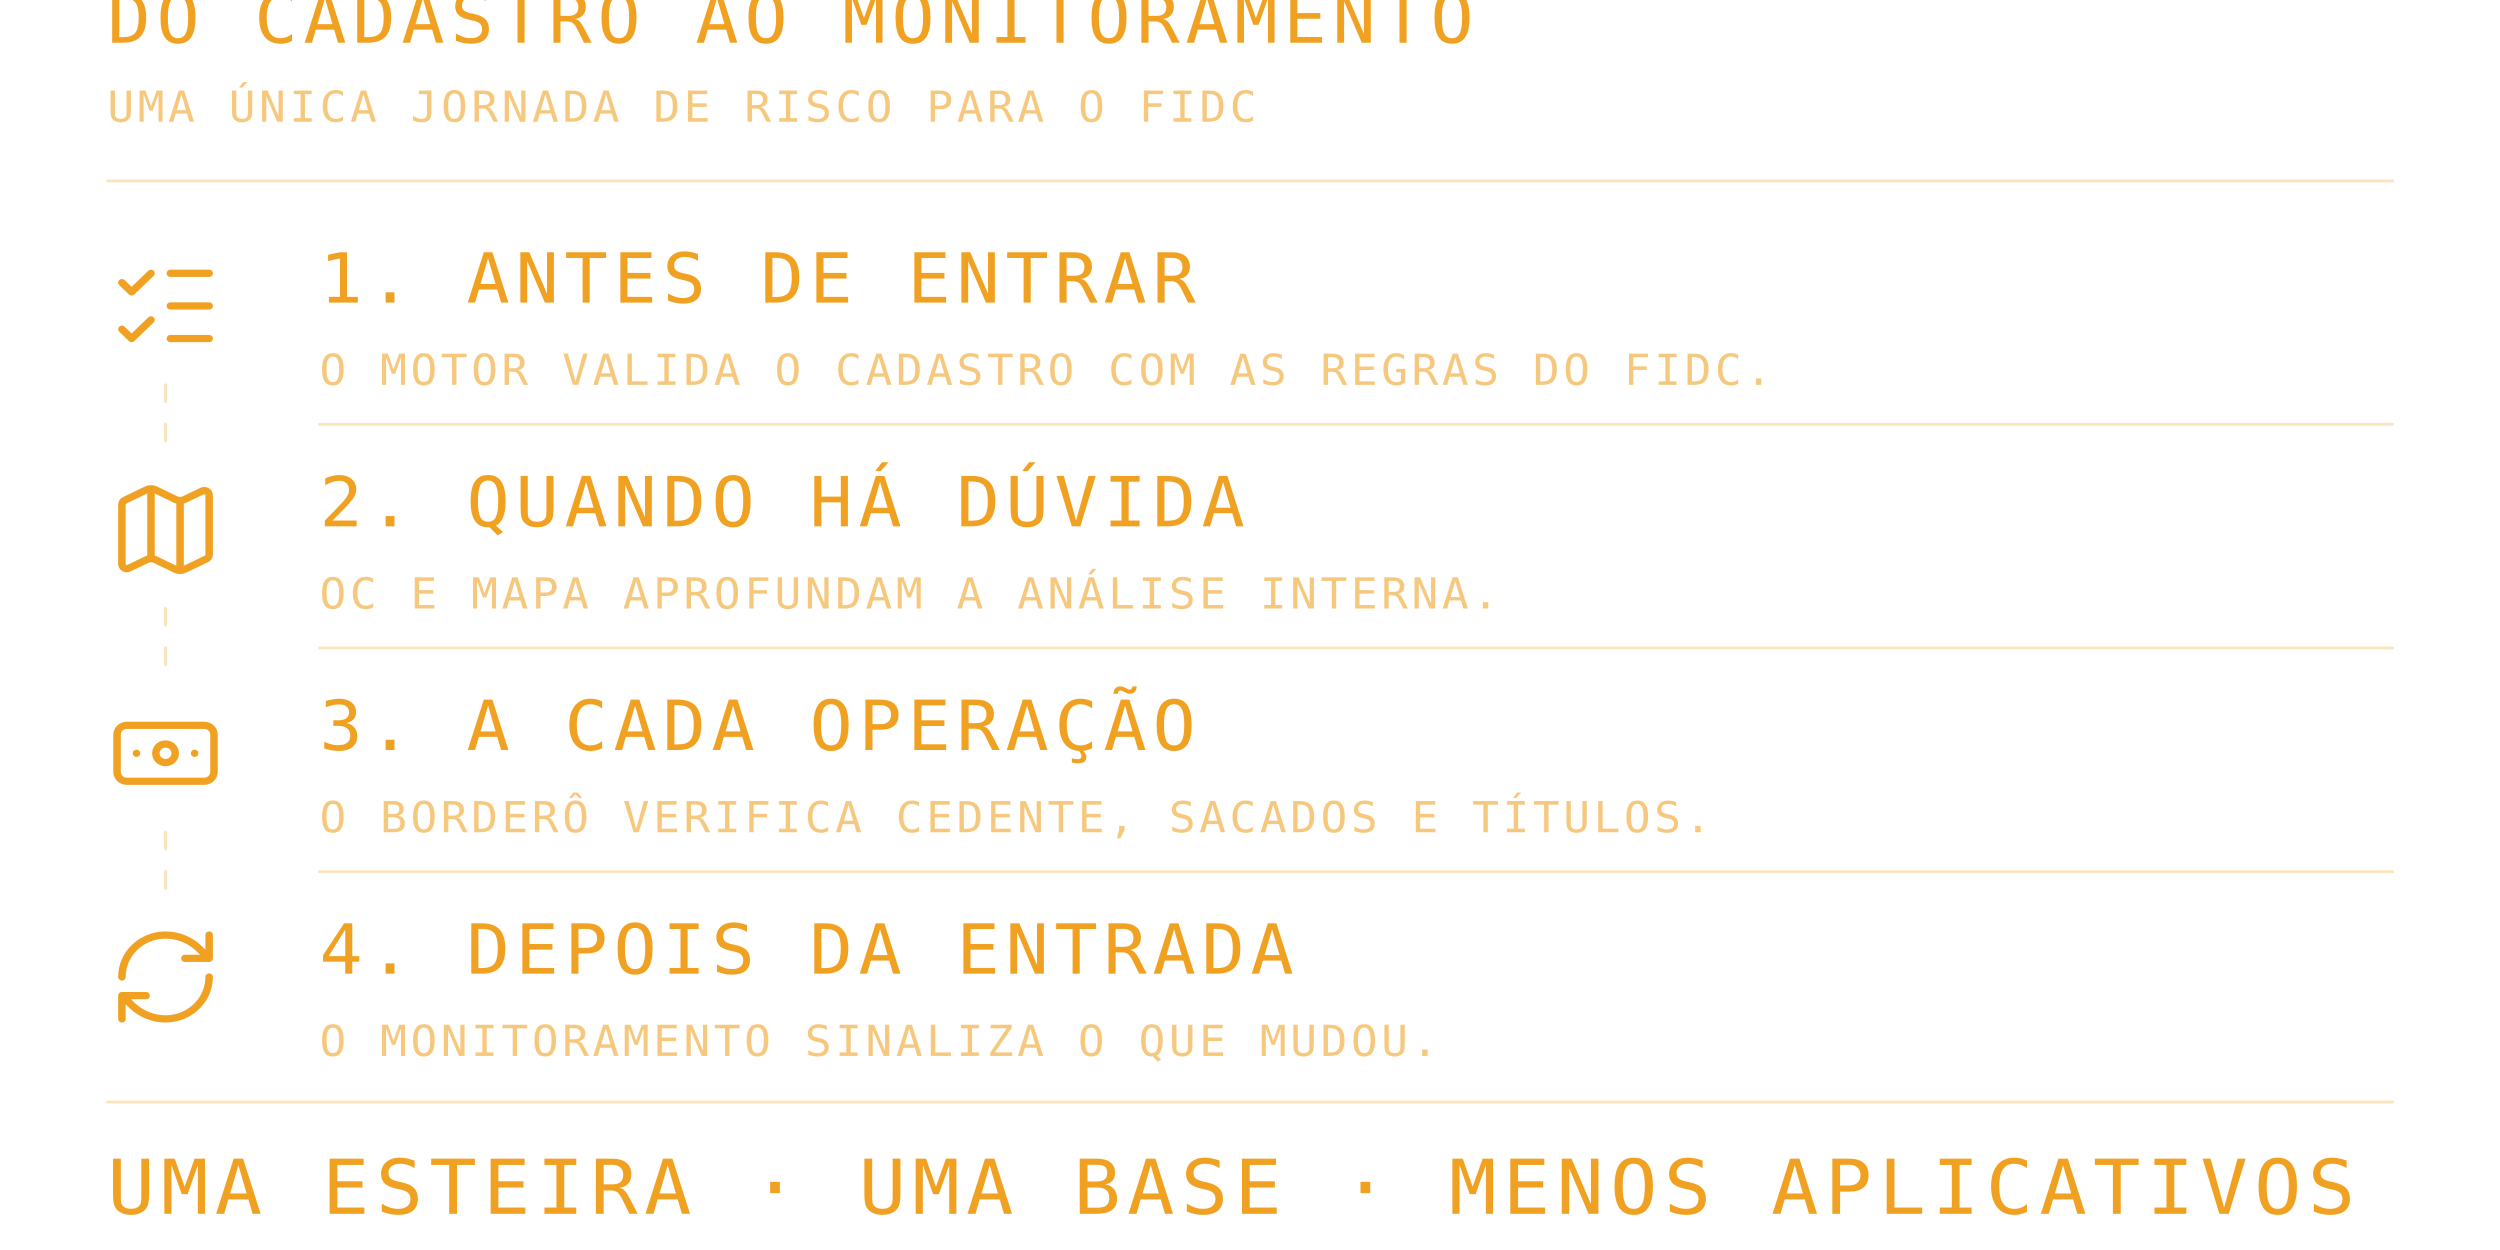
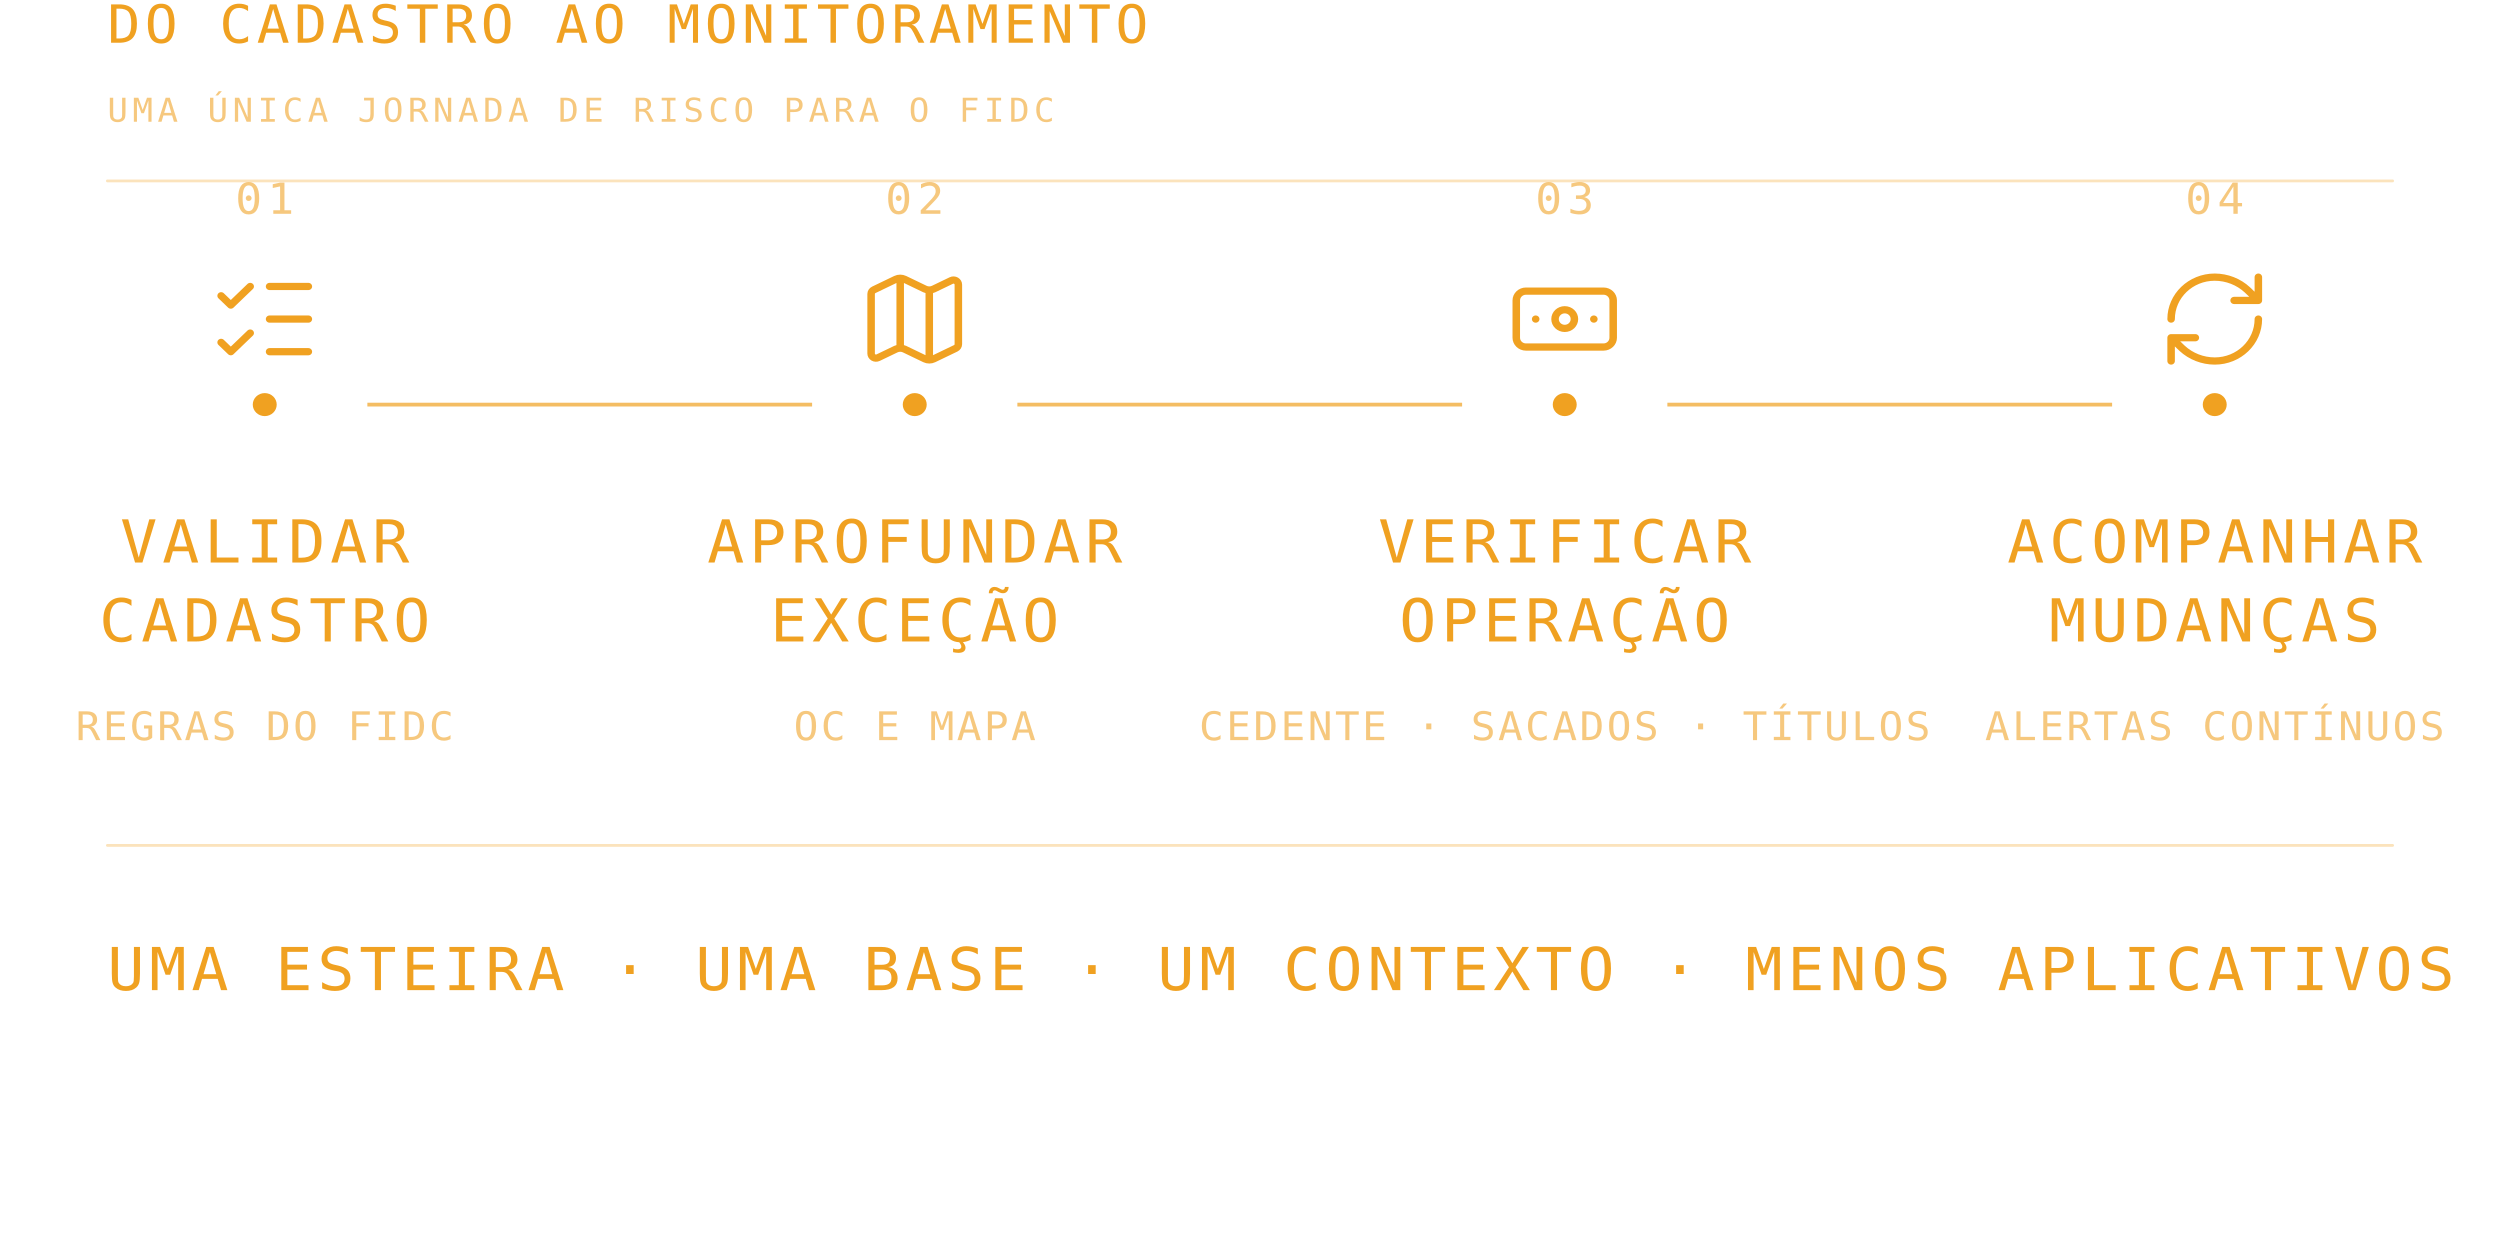
<svg xmlns="http://www.w3.org/2000/svg" width="760" height="380" viewBox="0 0 760 380" role="img" aria-labelledby="title description">
  <style>
  :host{display:block;color:#f0a121}
  svg{display:block;width:100%;height:auto;aspect-ratio:2/1;background:transparent;overflow:hidden}
  .sk-line,.sk-icon,.sk-flow,.sk-hair,.sk-ghost{fill:none;stroke:#f0a121;stroke-linecap:round;stroke-linejoin:round;vector-effect:non-scaling-stroke}
  .sk-line,.sk-icon{stroke-width:1.55}
  .sk-hair{stroke-width:.85;stroke-opacity:.3}
  .sk-ghost{stroke-width:1;stroke-opacity:.28;stroke-dasharray:5 7}
  .sk-flow{stroke-width:1.1;stroke-opacity:.42;stroke-dasharray:7 8;animation:flow 2.2s linear infinite}
  .sk-arrow{fill:none;stroke:#f0a121;stroke-width:1.15;stroke-opacity:.7;marker-end:url(#sk-arrow);vector-effect:non-scaling-stroke}
  .sk-plane,.sk-row-bg,.sk-icon-box{fill:rgba(240,161,33,.024);stroke:#f0a121;stroke-width:1.15;stroke-opacity:.68;vector-effect:non-scaling-stroke}
  .sk-row-bg{fill:rgba(240,161,33,.018);stroke-opacity:.24}
  .sk-icon-box{stroke-opacity:.34}
  .sk-hot{fill:#f0a121;filter:url(#soft-glow)}
  .sk-label{fill:#f0a121;font:500 16px 'DM Mono',ui-monospace,monospace;letter-spacing:.08em}
  .sk-small-label{fill:#f0a121;fill-opacity:.58;font:500 10px 'DM Mono',ui-monospace,monospace;letter-spacing:.13em}
  .sk-section-label{fill:#f0a121;fill-opacity:.76;font:600 16px 'DM Mono',ui-monospace,monospace;letter-spacing:.04em}
  .sk-node-label{fill:#f0a121;fill-opacity:.74;font:500 11px 'DM Mono',ui-monospace,monospace;text-anchor:middle;letter-spacing:.04em}
  .sk-flow-label{fill:#f0a121;fill-opacity:.9;font:500 17px 'DM Mono',ui-monospace,monospace;text-anchor:middle;letter-spacing:.01em}
  .sk-flow-caption{fill:#f0a121;fill-opacity:.62;font:500 13px 'DM Mono',ui-monospace,monospace;text-anchor:middle;letter-spacing:.07em}
  .is-muted{opacity:.45}
  .sk-corner{fill:none;stroke:#f0a121;stroke-width:1;stroke-opacity:.35}
  .sk-node-ring,.sk-timeline-dot{fill:rgba(240,161,33,.018);stroke:#f0a121;stroke-width:1.4;vector-effect:non-scaling-stroke}
  .sk-timeline-dot{fill:#f0a121;stroke-width:0;filter:url(#soft-glow)}
  @keyframes flow{to{stroke-dashoffset:-30}}
  @media(prefers-reduced-motion:reduce){*{animation:none!important}}
</style>
  <g transform="translate(-15.2 -25) scale(1.04 1)">
-     <style>.vision-editorial .sk-label{font-size:21px}.vision-editorial .sk-small-label{font-size:13px;letter-spacing:.08em}.vision-editorial .vision-total{font-size:23px}</style>
-     <g class="vision-editorial">
+     <style>.vision-journey .journey-number{font-size:13px;letter-spacing:.12em;text-anchor:middle}.vision-journey .journey-title{font-size:18px;text-anchor:middle}.vision-journey .journey-detail{font-size:12px;letter-spacing:.06em;text-anchor:middle}.vision-journey .journey-footer{font-size:18px}</style>
+     <g class="vision-journey">
      <text class="sk-label" x="46" y="38">DO CADASTRO AO MONITORAMENTO</text>
      <text class="sk-small-label" x="46" y="62">UMA ÚNICA JORNADA DE RISCO PARA O FIDC</text>
      <path class="sk-hair" d="M46 80H714" />
-       <g transform="translate(46 96)">
-         <g class="sk-icon" transform="translate(0 5) scale(1.416667)">
+       <path class="sk-arrow" d="M122 148H252" />
+       <path class="sk-arrow" d="M312 148H442" />
+       <path class="sk-arrow" d="M502 148H632" />
+       <g transform="translate(92 148)">
+         <text class="sk-small-label journey-number" x="0" y="-58">01</text>
+         <g class="sk-icon" transform="translate(-17 -43) scale(1.416667)">
          <path d="M13 5h8M13 12h8M13 19h8m-18-2 2 2 4-4M3 7l2 2 4-4" />
        </g>
-         <text class="sk-label" x="62" y="21">1. ANTES DE ENTRAR</text>
-         <text class="sk-small-label" x="62" y="46">O MOTOR VALIDA O CADASTRO COM AS REGRAS DO FIDC.</text>
-         <path class="sk-ghost" d="M17 46v22" />
-         <path class="sk-hair" d="M62 58H668" />
+         <circle class="sk-hot" cx="0" cy="0" r="3.5" />
+         <text class="sk-label journey-title" x="0" y="48">VALIDAR</text>
+         <text class="sk-label journey-title" x="0" y="72">CADASTRO</text>
+         <text class="sk-small-label journey-detail" x="0" y="102">REGRAS DO FIDC</text>
      </g>
-       <g transform="translate(46 164)">
-         <g class="sk-icon" transform="translate(0 5) scale(1.416667)">
+       <g transform="translate(282 148)">
+         <text class="sk-small-label journey-number" x="0" y="-58">02</text>
+         <g class="sk-icon" transform="translate(-17 -43) scale(1.416667)">
          <path d="M14.106 5.553a2 2 0 0 0 1.788 0l3.659-1.83A1 1 0 0 1 21 4.619v12.764a1 1 0 0 1-.553.894l-4.553 2.277a2 2 0 0 1-1.788 0l-4.212-2.106a2 2 0 0 0-1.788 0l-3.659 1.83A1 1 0 0 1 3 19.381V6.618a1 1 0 0 1 .553-.894l4.553-2.277a2 2 0 0 1 1.788 0zM15 5.764v15M9 3.236v15" />
        </g>
-         <text class="sk-label" x="62" y="21">2. QUANDO HÁ DÚVIDA</text>
-         <text class="sk-small-label" x="62" y="46">OC E MAPA APROFUNDAM A ANÁLISE INTERNA.</text>
-         <path class="sk-ghost" d="M17 46v22" />
-         <path class="sk-hair" d="M62 58H668" />
+         <circle class="sk-hot" cx="0" cy="0" r="3.5" />
+         <text class="sk-label journey-title" x="0" y="48">APROFUNDAR</text>
+         <text class="sk-label journey-title" x="0" y="72">EXCEÇÃO</text>
+         <text class="sk-small-label journey-detail" x="0" y="102">OC E MAPA</text>
      </g>
-       <g transform="translate(46 232)">
-         <g class="sk-icon" transform="translate(0 5) scale(1.416667)">
+       <g transform="translate(472 148)">
+         <text class="sk-small-label journey-number" x="0" y="-58">03</text>
+         <g class="sk-icon" transform="translate(-17 -43) scale(1.416667)">
          <rect width="20" height="12" x="2" y="6" rx="2" />
          <circle cx="12" cy="12" r="2" />
          <path d="M6 12h.01M18 12h.01" />
        </g>
-         <text class="sk-label" x="62" y="21">3. A CADA OPERAÇÃO</text>
-         <text class="sk-small-label" x="62" y="46">O BORDERÔ VERIFICA CEDENTE, SACADOS E TÍTULOS.</text>
-         <path class="sk-ghost" d="M17 46v22" />
-         <path class="sk-hair" d="M62 58H668" />
+         <circle class="sk-hot" cx="0" cy="0" r="3.5" />
+         <text class="sk-label journey-title" x="0" y="48">VERIFICAR</text>
+         <text class="sk-label journey-title" x="0" y="72">OPERAÇÃO</text>
+         <text class="sk-small-label journey-detail" x="0" y="102">CEDENTE · SACADOS · TÍTULOS</text>
      </g>
-       <g transform="translate(46 300)">
-         <g class="sk-icon" transform="translate(0 5) scale(1.416667)">
+       <g transform="translate(662 148)">
+         <text class="sk-small-label journey-number" x="0" y="-58">04</text>
+         <g class="sk-icon" transform="translate(-17 -43) scale(1.416667)">
          <path d="M3 12a9 9 0 0 1 9-9 9.75 9.75 0 0 1 6.74 2.74L21 8M21 3v5h-5M21 12a9 9 0 0 1-9 9 9.75 9.75 0 0 1-6.74-2.74L3 16M8 16H3v5" />
        </g>
-         <text class="sk-label" x="62" y="21">4. DEPOIS DA ENTRADA</text>
-         <text class="sk-small-label" x="62" y="46">O MONITORAMENTO SINALIZA O QUE MUDOU.</text>
+         <circle class="sk-hot" cx="0" cy="0" r="3.5" />
+         <text class="sk-label journey-title" x="0" y="48">ACOMPANHAR</text>
+         <text class="sk-label journey-title" x="0" y="72">MUDANÇAS</text>
+         <text class="sk-small-label journey-detail" x="0" y="102">ALERTAS CONTÍNUOS</text>
      </g>
-       <path class="sk-hair" d="M46 360H714" />
-       <text class="sk-label vision-total" x="46" y="394">UMA ESTEIRA · UMA BASE · MENOS APLICATIVOS</text>
+       <circle class="sk-hot" r="3">
+         <animateMotion dur="6s" begin="0s" repeatCount="indefinite" path="M122 148H632" />
+       </circle>
+       <path class="sk-hair" d="M46 282H714" />
+       <text class="sk-label journey-footer" x="46" y="326">UMA ESTEIRA · UMA BASE · UM CONTEXTO · MENOS APLICATIVOS</text>
    </g>
  </g>
</svg>
